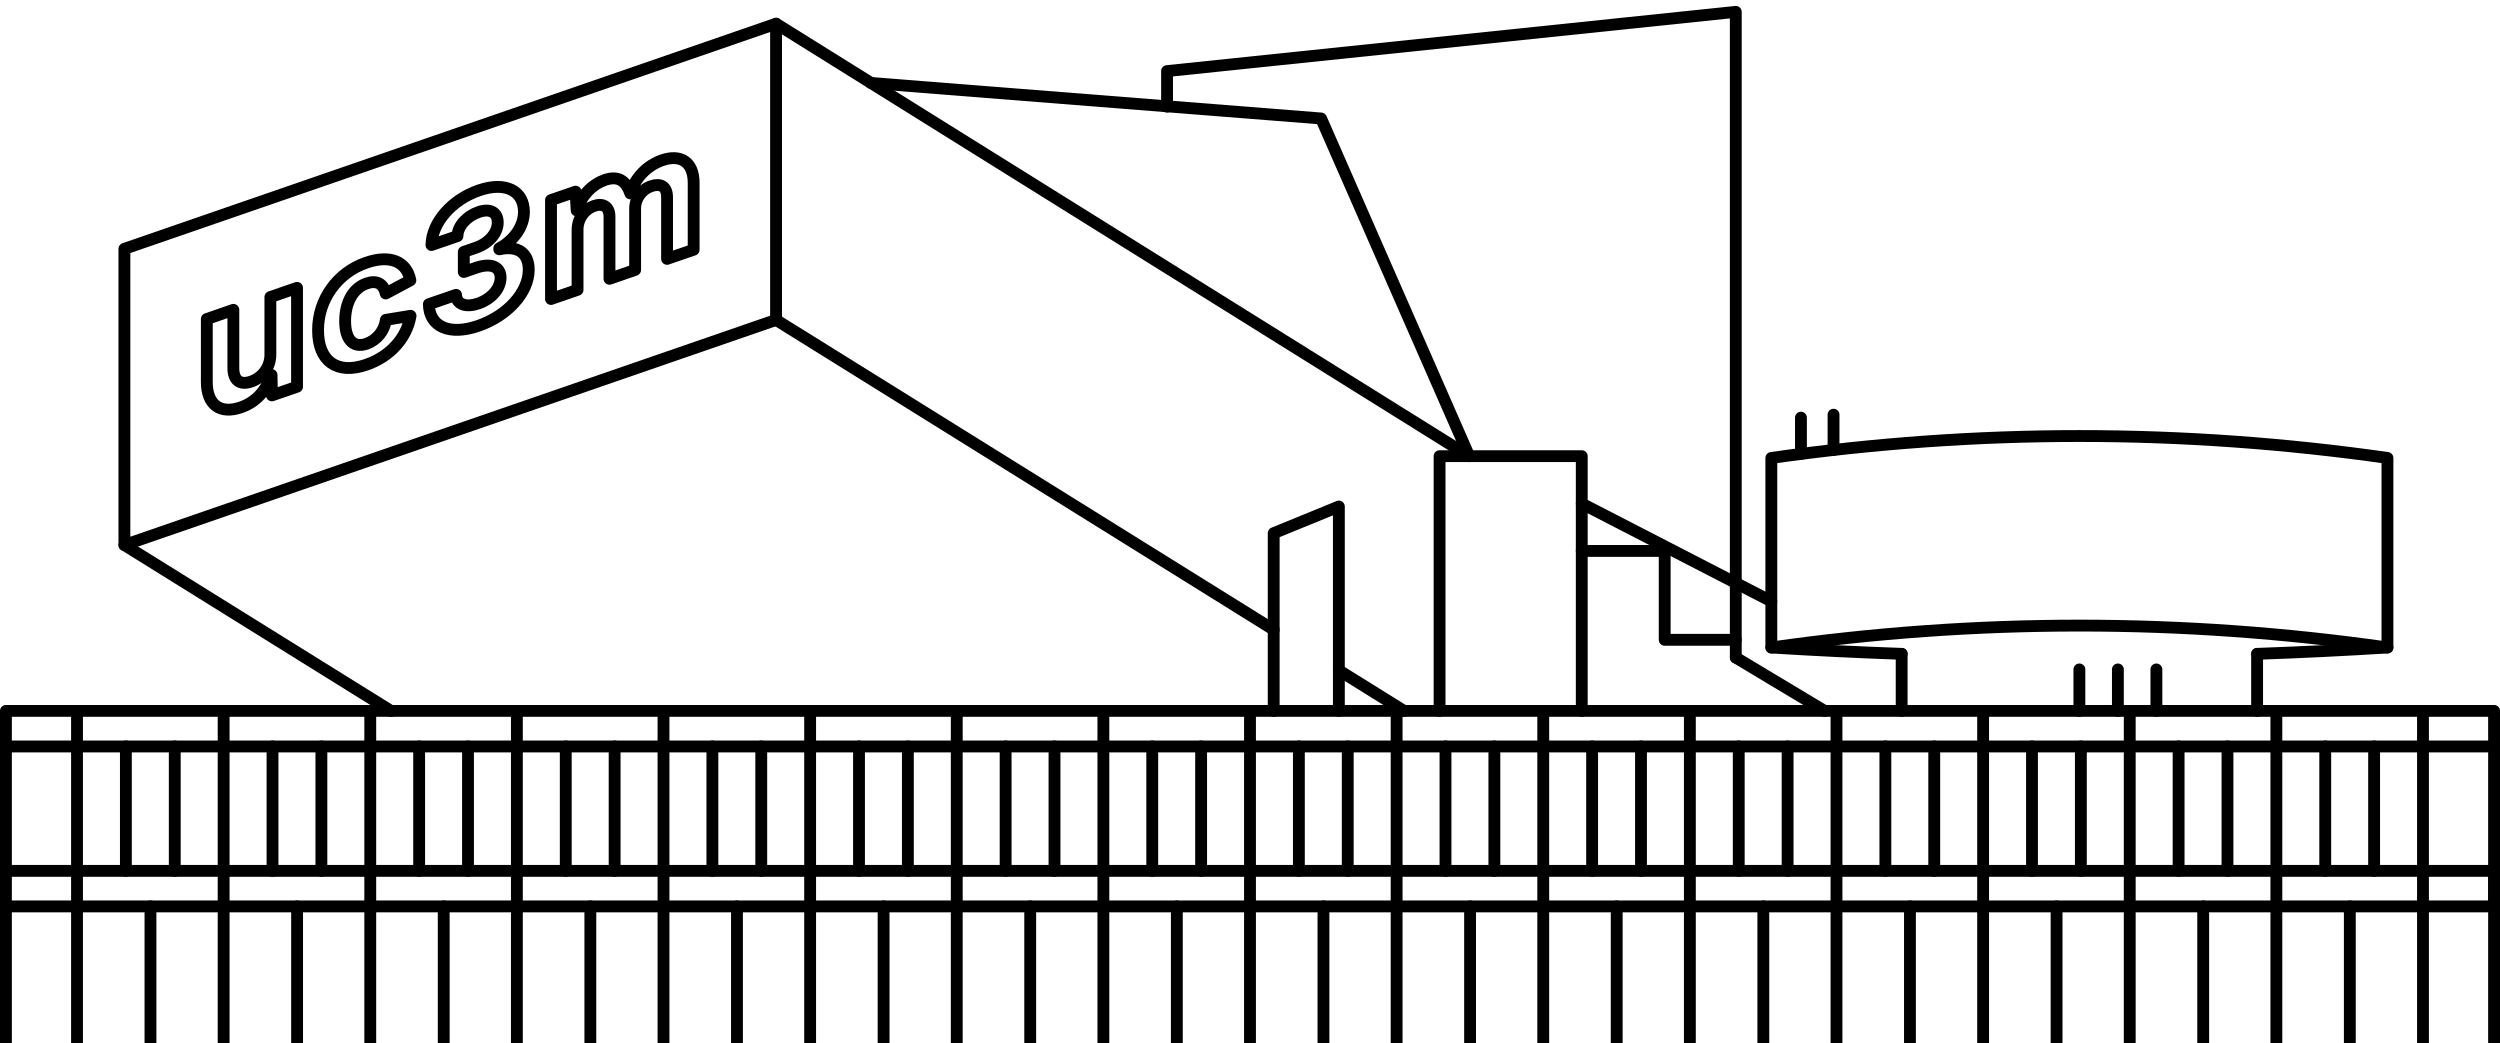
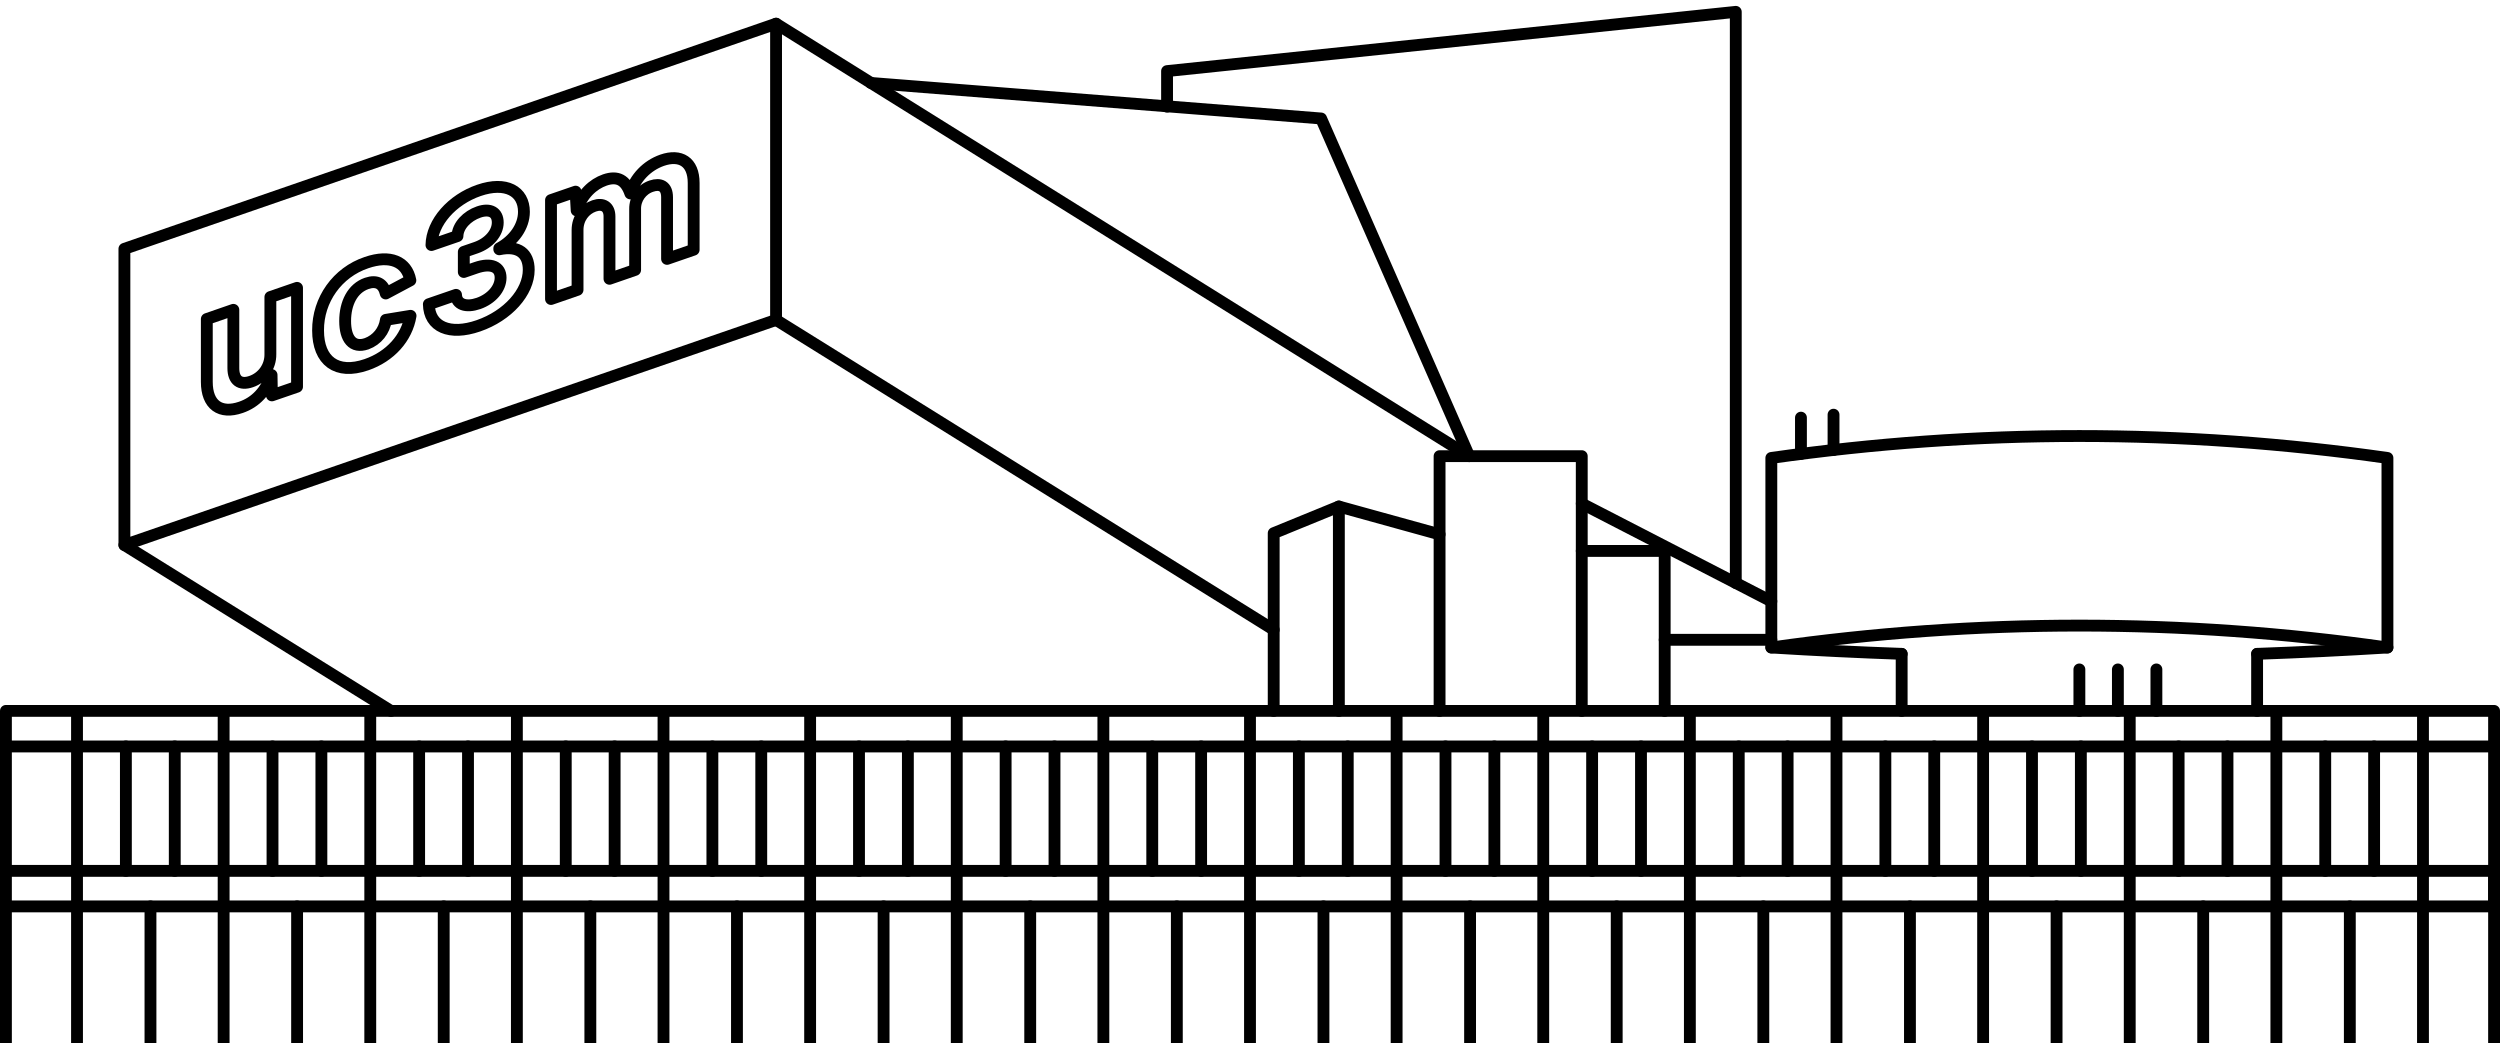
<svg xmlns="http://www.w3.org/2000/svg" fill="none" stroke="currentColor" stroke-linecap="round" stroke-linejoin="round" stroke-width="2" viewBox="-1 -1 422 176">
  <path d="M0 175v-56h420v56" />
  <path d="M0 125h420" />
  <path d="M0 146h420v6H0" />
  <path d="M12 175v-56m24.75 56v-56m24.75 56v-56m24.75 56v-56M111 175v-56m24.75 56v-56m24.75 56v-56m24.75 56v-56M210 175v-56m24.75 56v-56m24.75 56v-56m24.75 56v-56M309 175v-56m24.75 56v-56m24.75 56v-56m24.75 56v-56M408 175v-56" />
  <path d="M20.25 146v-21m8.25 21v-21M45 146v-21m8.25 21v-21m16.5 21v-21M78 146v-21m16.5 21v-21m8.25 21v-21m16.5 21v-21m8.25 21v-21m16.5 21v-21m8.25 21v-21m16.5 21v-21m8.25 21v-21m16.5 21v-21m8.25 21v-21m16.5 21v-21m8.25 21v-21m16.5 21v-21m8.25 21v-21m16.5 21v-21m8.25 21v-21m16.5 21v-21m8.25 21v-21m16.5 21v-21m8.25 21v-21m16.5 21v-21m8.25 21v-21m16.5 21v-21m8.25 21v-21m16.5 21v-21m8.25 21v-21" />
  <path d="M24.4 175v-23m24.75 23v-23m24.75 23v-23m24.75 23v-23m24.75 23v-23m24.75 23v-23m24.75 23v-23m24.75 23v-23m24.75 23v-23m24.75 23v-23m24.75 23v-23m24.75 23v-23m24.75 23v-23m24.75 23v-23m24.75 23v-23m24.75 23v-23" />
  <path d="M20 91V41L130 3v50Z" />
  <path d="m130 3 117 73" />
  <path d="m130 53 84 52.3" />
-   <path d="m225 112.15 11 6.85" />
  <path d="m146 13 76 6 25 57" />
  <path d="m20 91 45 28" />
-   <path d="M196 17v-6l96-10v109" />
+   <path d="M196 17v-6l96-10v96.41" />
  <path d="M214 119V89l11-4.5V119" />
  <path d="M242 119V76h24v43" />
-   <path d="M266 92h14v15h12" />
+   <path d="M266 92h14v27" />
+   <path d="M280 107h18" />
+   <path d="m225 84.5 17 4.7" />
  <path d="m266 84 32 16.5" />
-   <path d="m292 110 15 9" />
  <path d="M298 108.3v-32q52-7.4 104 0v32q-52-7.4-104 0" />
  <path d="M298 108.3q11 .68 22 1.07m60 0q11-.39 22-1.07" />
  <path d="M320 119v-9.63m60 9.63v-9.63" />
  <path d="M350 119v-7m6.5 7v-7m6.5 7v-7" />
  <path d="M303 75.62V69.5m5.5 5.46V69" />
  <path d="M39.66 67.76c2.54-.87 4.24-2.78 5.18-5.46l.06 3.44 4.24-1.46V47.59l-4.5 1.55v9.66a4.8 4.8 0 0 1-3.24 4.61c-1.88.65-3.01-.19-3.01-2.27V51.3l-4.48 1.55v10.61c0 3.91 2.28 5.5 5.75 4.3" />
  <path d="M60.86 60.56c4-1.38 6.82-4.52 7.44-8.25l-4.16.68a5 5 0 0 1-3.24 4.03c-2.39.83-3.64-.85-3.64-3.83 0-3.02 1.25-5.52 3.64-6.35 1.73-.6 2.84.09 3.21 1.7l4.16-2.22c-.62-3.21-3.46-4.35-7.41-2.99a12 12 0 0 0-8.17 11.45c0 5.14 3.14 7.52 8.17 5.78" />
  <path d="M79.75 54c4.96-1.71 8.5-5.67 8.5-9.46 0-2.76-1.73-4.15-4.97-3.46v-.16c2.46-1.33 4.16-3.68 4.16-6.17 0-3.48-3.04-5.19-7.61-3.61-4.52 1.56-7.94 5.4-8 9.22l4.39-1.51c.04-1.75 1.64-3.39 3.58-4.06 1.93-.67 3.22.05 3.22 1.77 0 1.77-1.5 3.5-3.67 4.25l-2.06.71v3.39l2.06-.71c2.58-.89 4.15-.15 4.15 1.68 0 1.81-1.54 3.58-3.73 4.34-2.11.73-3.72.19-3.79-1.45l-4.59 1.58c.06 3.85 3.53 5.32 8.36 3.65" />
  <path d="m92.01 49.47 4.48-1.55V37.83c0-2 1.21-3.52 2.79-4.07 1.52-.53 2.6.15 2.6 1.78v10.52l4.33-1.5V34.29a4 4 0 0 1 2.74-3.87c1.51-.52 2.65 0 2.65 1.88v10.4l4.49-1.55V29.89c0-3.62-2.27-4.9-5.33-3.84a8.6 8.6 0 0 0-5.36 5.6c-.78-2.27-2.16-3-4.3-2.27-2 .7-3.86 2.4-4.76 5.14l-.18-3.17-4.15 1.43Z" />
</svg>
